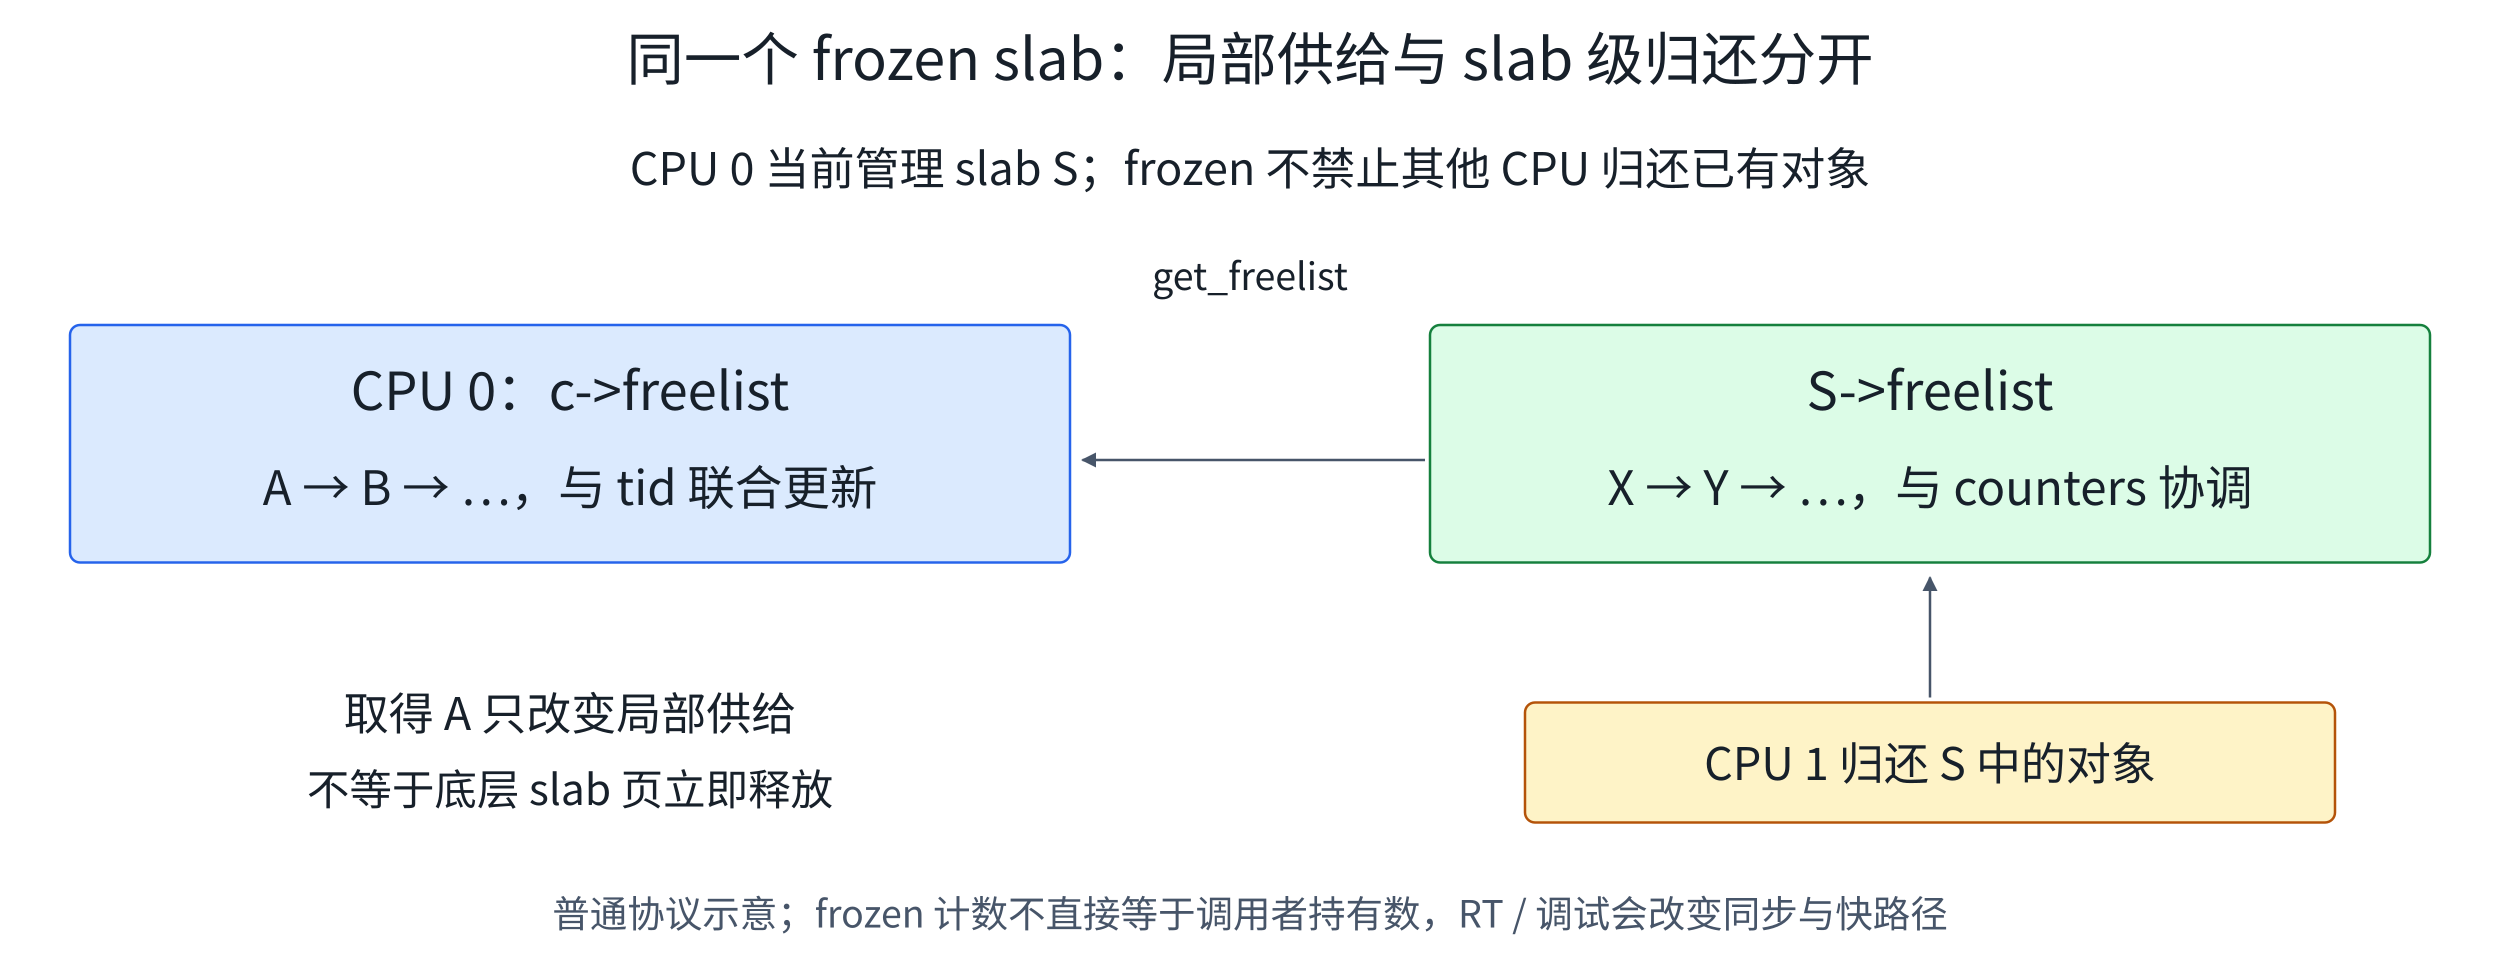
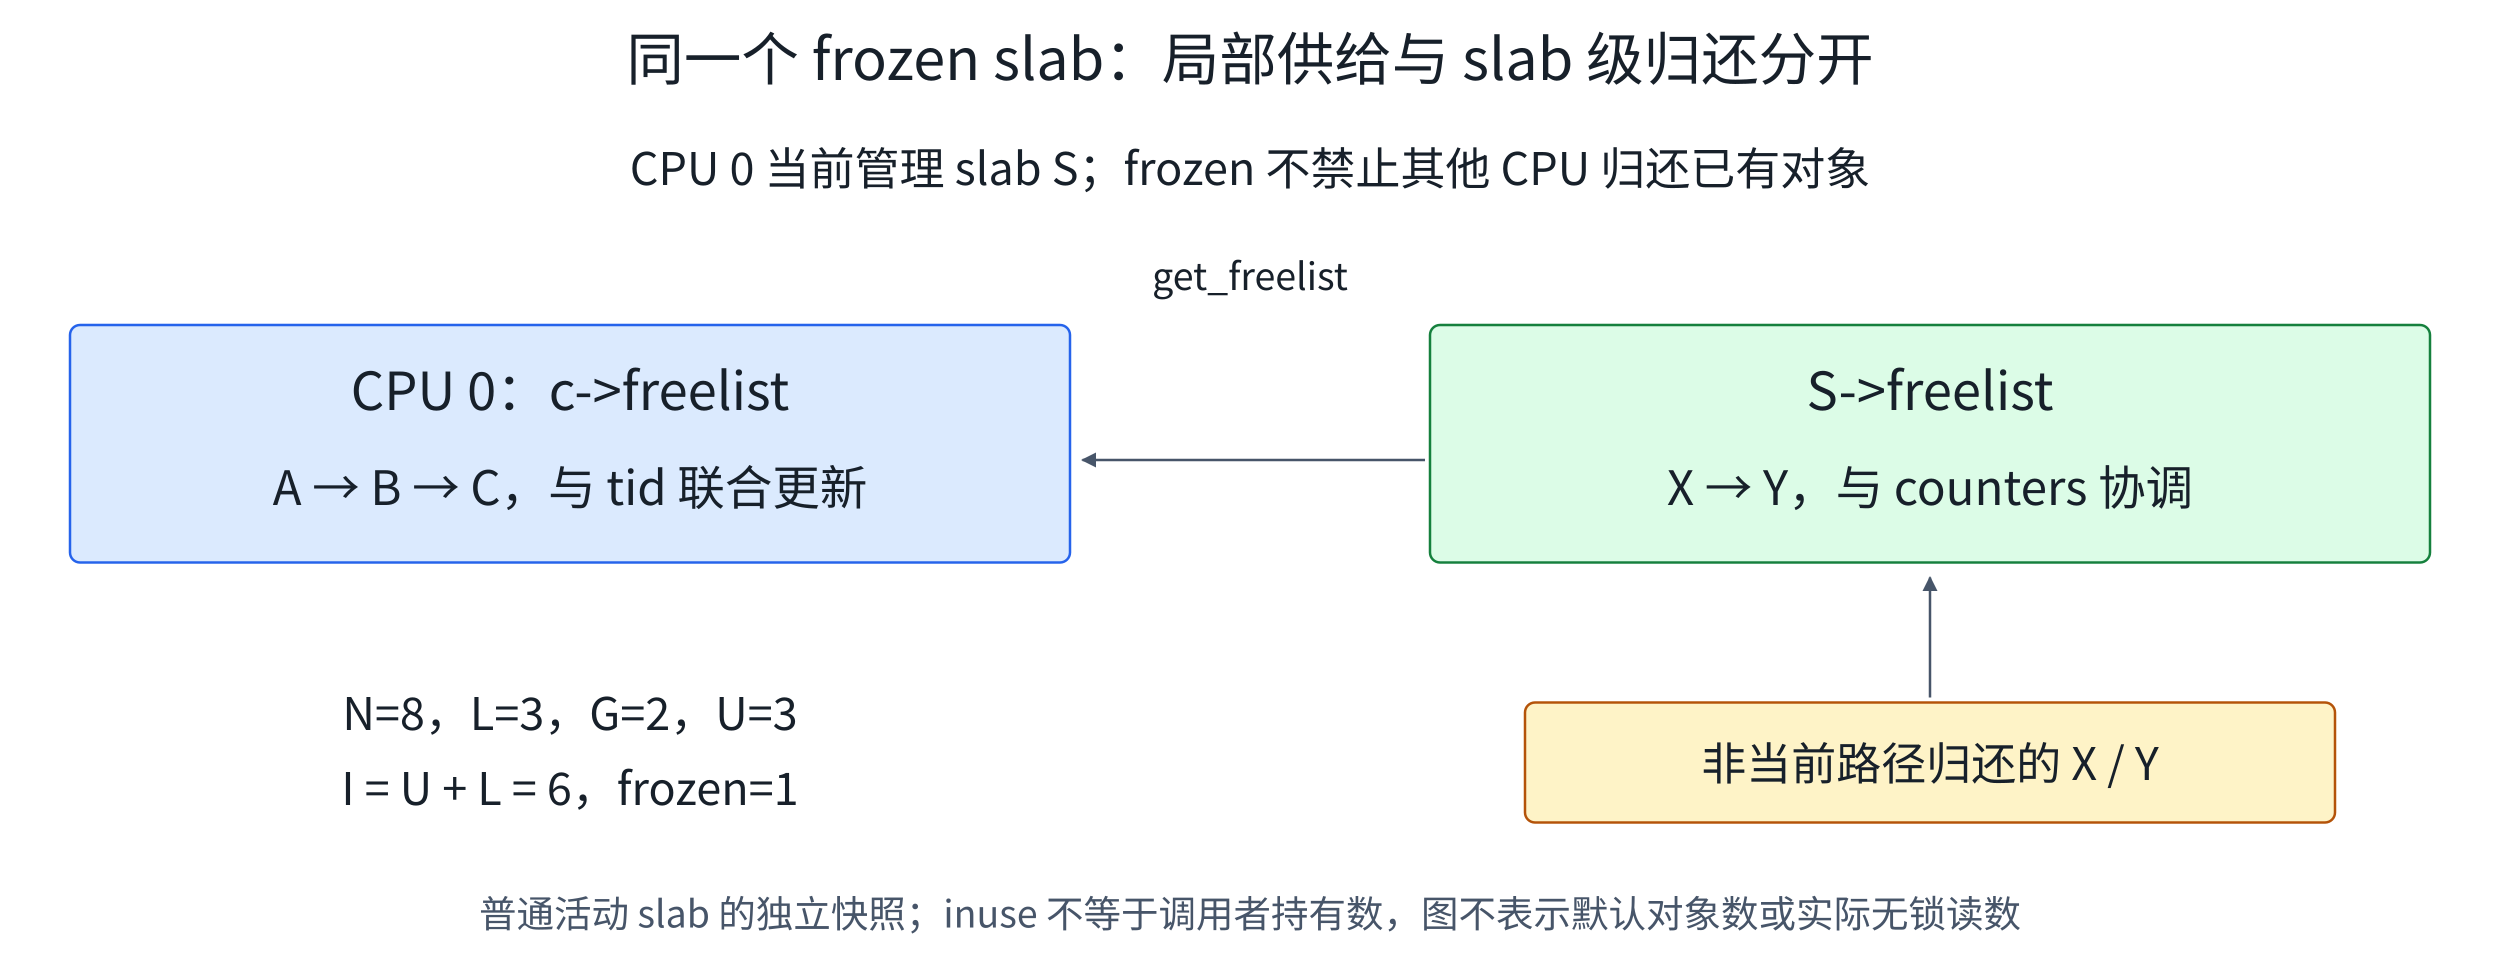
<svg xmlns="http://www.w3.org/2000/svg" viewBox="0 0 1000 390" role="img" aria-labelledby="title desc">
  <defs>
    <marker id="a" viewBox="0 0 10 10" refX="9" refY="5" markerWidth="6" markerHeight="6" orient="auto">
      <path d="M0 0 10 5 0 10z" fill="#475569" />
    </marker>
  </defs>
  <rect width="1000" height="390" fill="#fff" />
  <g font-family="Microsoft YaHei, Noto Sans CJK SC, sans-serif" fill="#17202a" text-anchor="middle">
    <text x="500" y="32" font-size="23">同一个 frozen slab：局部供给与 slab 级归还分开</text>
    <text x="500" y="74" font-size="18">CPU 0 当前管理 slab S；frozen 不禁止其他 CPU 归还已有对象</text>
    <rect x="28" y="130" width="400" height="95" rx="4" fill="#dbeafe" stroke="#2563eb" />
    <rect x="572" y="130" width="400" height="95" rx="4" fill="#dcfce7" stroke="#15803d" />
    <g font-size="21">
      <text x="228" y="164">CPU 0：c-&gt;freelist</text>
      <text x="772" y="164">S-&gt;freelist</text>
    </g>
    <g font-size="19">
-       <text x="228" y="202">A → B → …，与 tid 联合更新</text>
-       <text x="772" y="202">X → Y → …，与 counters 协调</text>
+       <text x="228" y="202">A → B → C，与 tid 联合更新</text>
+       <text x="772" y="202">X → Y，与 counters 协调</text>
    </g>
    <path d="M570 184H433" stroke="#475569" fill="none" marker-end="url(#a)" />
    <text x="500" y="116" font-size="15">get_freelist</text>
    <rect x="610" y="281" width="324" height="48" rx="4" fill="#fef3c7" stroke="#b45309" />
-     <text x="772" y="312" font-size="18">CPU 1 归还 S 中的对象</text>
+     <text x="772" y="312" font-size="18">非当前路径归还的 X / Y</text>
    <path d="M772 279V231" stroke="#475569" fill="none" marker-end="url(#a)" />
-     <text x="228" y="292" font-size="18">取得 A 只改变局部供给</text>
-     <text x="228" y="322" font-size="17">不等于底层 slab 页立即释放</text>
-     <text x="500" y="371" font-size="15" fill="#475569">普通协议示意；frozen 计数不直接等于调用者持有数，RT / 调试会改变同步与快路径</text>
+     <text x="228" y="292" font-size="18">N=8，L=3，G=2，U=3</text>
+     <text x="228" y="322" font-size="18">I = U + L = 6，frozen=1</text>
+     <text x="500" y="371" font-size="15" fill="#475569">普通活动 slab 的独立快照；inuse 不等于调用者持有数，图不表示默认对象数或实际无锁读数</text>
  </g>
</svg>
